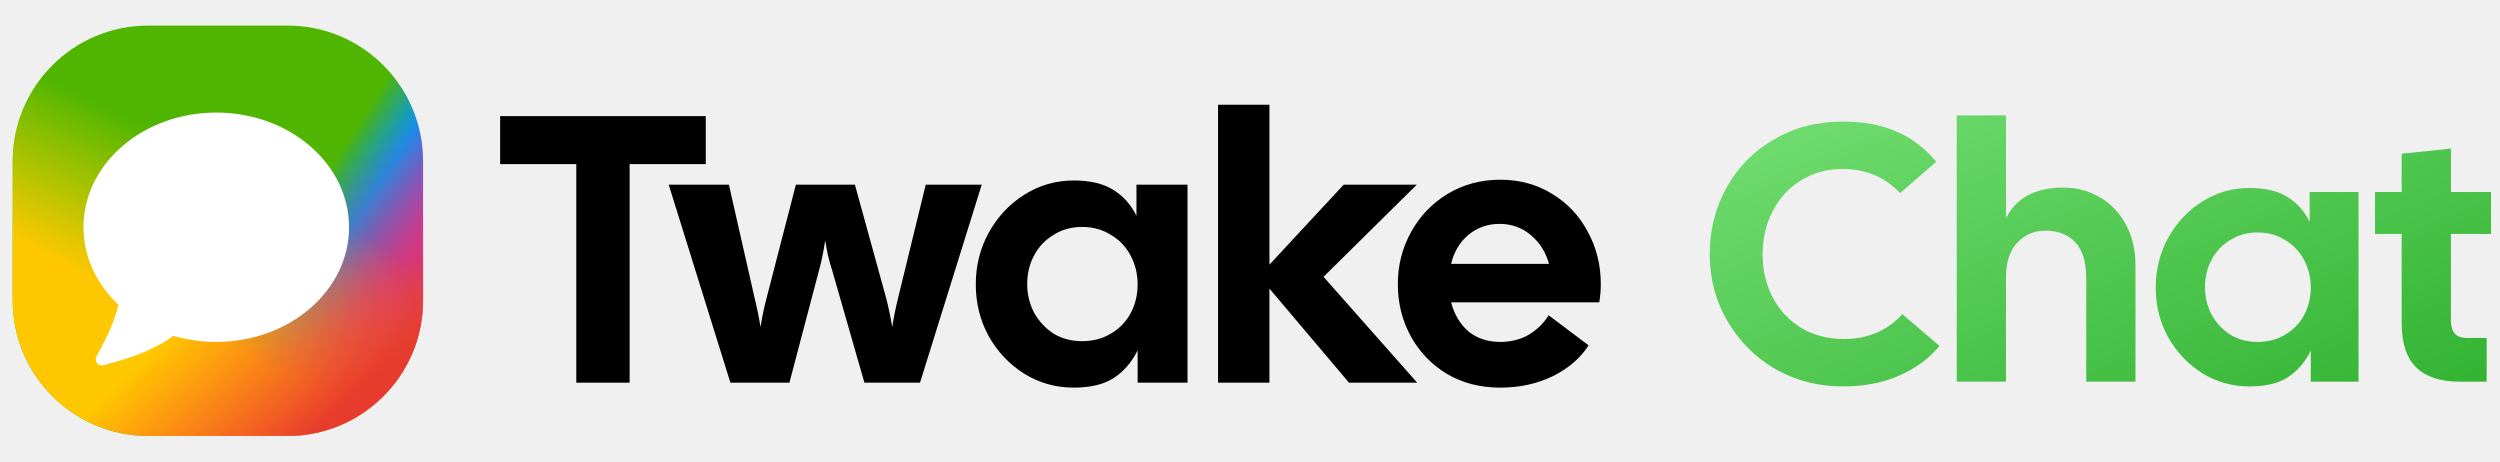
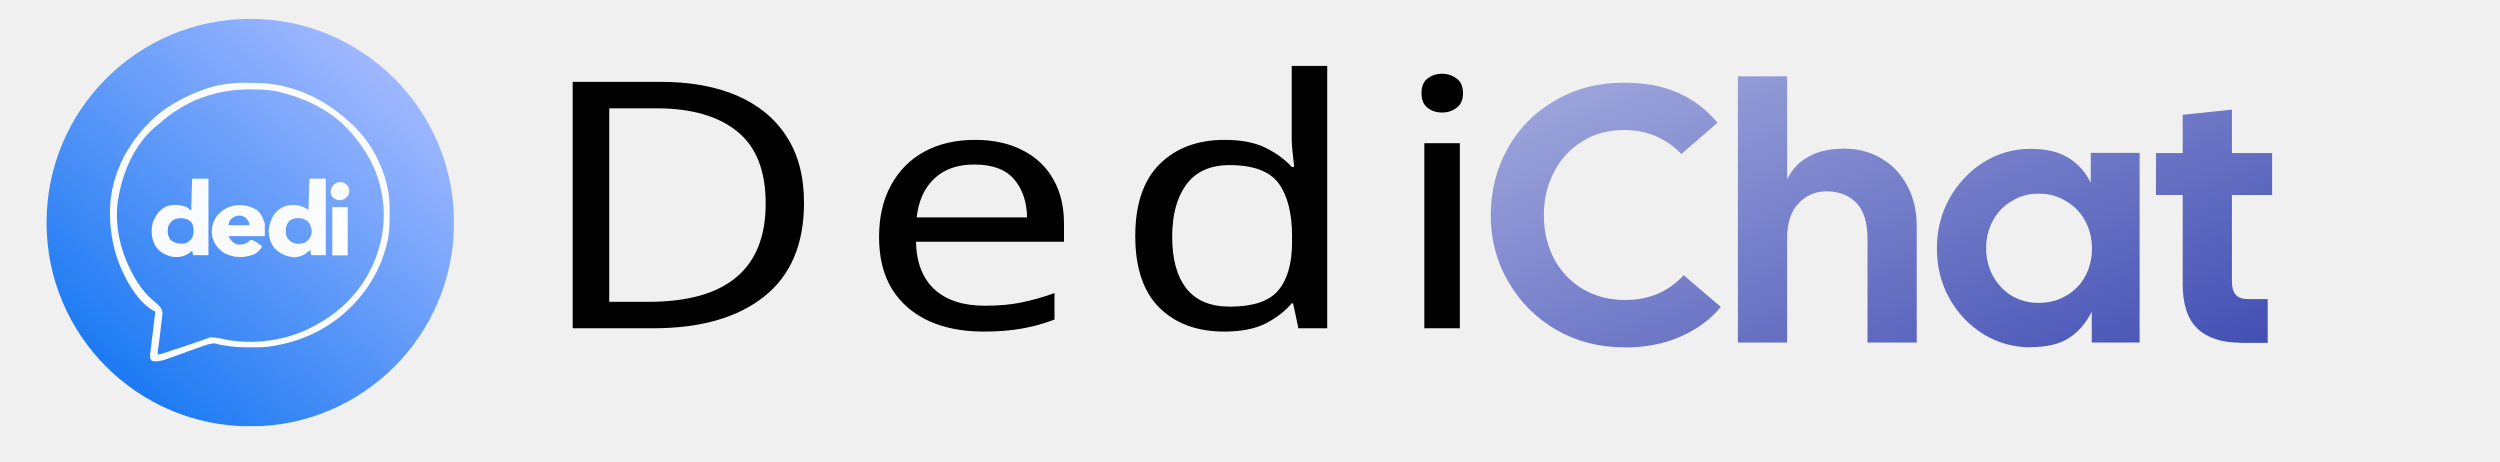
- <svg xmlns="http://www.w3.org/2000/svg" width="130" height="24" viewBox="0 0 130 24" fill="none">
-   <path d="M95.829 20.094C94.539 20.094 93.363 19.79 92.301 19.183C91.251 18.564 90.423 17.729 89.816 16.679C89.209 15.63 88.905 14.479 88.905 13.227C88.905 11.962 89.196 10.805 89.778 9.755C90.372 8.693 91.194 7.858 92.244 7.251C93.293 6.631 94.489 6.322 95.829 6.322C96.904 6.322 97.827 6.492 98.599 6.834C99.383 7.163 100.078 7.687 100.686 8.408L98.808 10.04C98.011 9.205 97.018 8.788 95.829 8.788C94.995 8.788 94.261 8.99 93.629 9.395C92.996 9.787 92.509 10.324 92.168 11.007C91.826 11.678 91.656 12.417 91.656 13.227C91.656 14.036 91.826 14.776 92.168 15.446C92.522 16.116 93.015 16.648 93.648 17.04C94.293 17.432 95.039 17.628 95.886 17.628C97.125 17.628 98.137 17.198 98.921 16.338L100.856 17.988C100.325 18.633 99.629 19.145 98.769 19.525C97.922 19.904 96.942 20.094 95.829 20.094Z" fill="url(#paint0_linear_55488_610)" />
-   <path d="M101.75 5.999H104.311V11.349C104.842 10.286 105.835 9.755 107.289 9.755C107.997 9.755 108.636 9.926 109.205 10.267C109.774 10.596 110.223 11.07 110.552 11.69C110.881 12.297 111.045 13.005 111.045 13.815V19.847H108.484V14.441C108.484 13.619 108.295 13.005 107.915 12.601C107.536 12.196 107.017 11.994 106.36 11.994C105.778 11.994 105.291 12.202 104.899 12.62C104.507 13.024 104.311 13.631 104.311 14.441V19.847H101.75V5.999Z" fill="url(#paint1_linear_55488_610)" />
-   <path d="M116.972 20.094C116.087 20.094 115.271 19.866 114.525 19.411C113.779 18.943 113.184 18.317 112.742 17.533C112.312 16.749 112.097 15.889 112.097 14.953C112.097 14.017 112.312 13.157 112.742 12.373C113.184 11.576 113.779 10.944 114.525 10.476C115.271 10.008 116.087 9.774 116.972 9.774C117.782 9.774 118.433 9.926 118.926 10.229C119.432 10.533 119.824 10.969 120.102 11.538V9.983H122.644V19.847H120.159V18.235C119.868 18.829 119.47 19.291 118.964 19.62C118.471 19.936 117.807 20.094 116.972 20.094ZM114.658 14.934C114.658 15.44 114.772 15.914 114.999 16.357C115.24 16.787 115.562 17.135 115.967 17.4C116.384 17.653 116.858 17.78 117.389 17.78C117.933 17.78 118.414 17.653 118.831 17.4C119.261 17.147 119.59 16.806 119.818 16.376C120.045 15.946 120.159 15.472 120.159 14.953C120.159 14.434 120.045 13.96 119.818 13.53C119.59 13.088 119.261 12.74 118.831 12.487C118.414 12.221 117.933 12.088 117.389 12.088C116.858 12.088 116.384 12.221 115.967 12.487C115.549 12.74 115.227 13.081 114.999 13.511C114.772 13.941 114.658 14.415 114.658 14.934Z" fill="url(#paint2_linear_55488_610)" />
-   <path d="M127.903 19.847C126.904 19.847 126.151 19.601 125.646 19.108C125.14 18.614 124.887 17.843 124.887 16.793V12.164H123.502V9.983H124.887V7.991L127.448 7.725V9.983H129.534V12.164H127.448V16.66C127.448 17.267 127.713 17.571 128.244 17.571H129.307V19.847H127.903Z" fill="url(#paint3_linear_55488_610)" />
-   <path d="M29.968 8.534H26.008V6.039H36.7V8.534H32.74V19.899H29.968V8.534Z" fill="black" />
-   <path d="M34.773 9.603H37.902L39.228 15.444C39.373 16.038 39.479 16.559 39.545 17.008C39.637 16.44 39.75 15.912 39.882 15.424L41.386 9.603H44.455L46.059 15.424C46.191 15.912 46.303 16.44 46.396 17.008C46.462 16.559 46.567 16.038 46.713 15.444L48.138 9.603H51.049L47.841 19.899H44.95L43.267 14.038C43.109 13.563 42.99 13.048 42.911 12.494C42.819 13.101 42.713 13.616 42.594 14.038L41.05 19.899H37.981L34.773 9.603Z" fill="black" />
-   <path d="M55.829 20.156C54.905 20.156 54.054 19.919 53.275 19.443C52.496 18.955 51.876 18.302 51.414 17.483C50.965 16.665 50.741 15.767 50.741 14.79C50.741 13.814 50.965 12.916 51.414 12.098C51.876 11.266 52.496 10.606 53.275 10.118C54.054 9.629 54.905 9.385 55.829 9.385C56.674 9.385 57.354 9.543 57.869 9.86C58.397 10.177 58.806 10.632 59.096 11.226V9.603H61.75V19.899H59.156V18.216C58.852 18.836 58.436 19.318 57.908 19.661C57.394 19.991 56.7 20.156 55.829 20.156ZM53.414 14.771C53.414 15.299 53.532 15.794 53.77 16.256C54.021 16.704 54.358 17.067 54.78 17.345C55.215 17.609 55.711 17.741 56.265 17.741C56.833 17.741 57.334 17.609 57.77 17.345C58.219 17.081 58.562 16.724 58.799 16.275C59.037 15.827 59.156 15.332 59.156 14.79C59.156 14.249 59.037 13.754 58.799 13.305C58.562 12.843 58.219 12.48 57.77 12.216C57.334 11.939 56.833 11.801 56.265 11.801C55.711 11.801 55.215 11.939 54.78 12.216C54.344 12.48 54.008 12.837 53.77 13.286C53.532 13.734 53.414 14.229 53.414 14.771Z" fill="black" />
-   <path d="M66.011 15.008V19.899H63.338V5.445H66.011V13.761L69.872 9.603H73.673L68.822 14.394L73.693 19.899H70.149L66.011 15.008Z" fill="black" />
-   <path d="M78.013 20.156C76.971 20.156 76.047 19.919 75.241 19.443C74.436 18.955 73.809 18.302 73.36 17.483C72.912 16.665 72.687 15.761 72.687 14.771C72.687 13.794 72.918 12.89 73.38 12.058C73.842 11.226 74.476 10.566 75.281 10.078C76.099 9.59 77.01 9.345 78.013 9.345C79.017 9.345 79.914 9.59 80.706 10.078C81.511 10.566 82.132 11.226 82.567 12.058C83.016 12.876 83.241 13.781 83.241 14.771C83.241 15.101 83.214 15.417 83.161 15.721H75.459C75.618 16.341 75.915 16.843 76.35 17.226C76.799 17.595 77.353 17.78 78.013 17.78C78.568 17.78 79.063 17.655 79.498 17.404C79.934 17.14 80.277 16.803 80.528 16.394L82.607 17.958C82.185 18.618 81.564 19.153 80.746 19.562C79.927 19.958 79.017 20.156 78.013 20.156ZM80.548 13.721C80.389 13.127 80.079 12.632 79.617 12.236C79.155 11.84 78.607 11.642 77.974 11.642C77.353 11.642 76.812 11.834 76.35 12.216C75.901 12.599 75.604 13.101 75.459 13.721H80.548Z" fill="black" />
-   <rect x="0.659" y="1.329" width="21.341" height="21.341" rx="7.048" fill="white" />
-   <rect x="0.659" y="1.329" width="21.341" height="21.341" rx="7.048" fill="url(#paint4_linear_55488_610)" />
-   <rect x="0.659" y="1.329" width="21.341" height="21.341" rx="7.048" fill="url(#paint5_linear_55488_610)" />
-   <rect x="0.659" y="1.329" width="21.341" height="21.341" rx="7.048" fill="url(#paint6_linear_55488_610)" />
-   <path d="M11.246 5.853C15.059 5.853 18.15 8.522 18.15 11.816C18.15 15.109 15.059 17.779 11.246 17.779C10.464 17.779 9.713 17.666 9.012 17.46C8.229 18.069 7.014 18.58 5.369 18.992C5.291 19.012 5.209 19.001 5.139 18.962C4.986 18.877 4.932 18.685 5.017 18.533L5.135 18.319C5.681 17.314 6.022 16.489 6.157 15.845C5.029 14.784 4.341 13.369 4.341 11.816C4.341 8.522 7.433 5.853 11.246 5.853Z" fill="white" />
+ <svg xmlns="http://www.w3.org/2000/svg" id="Layer_1" version="1.1" viewBox="0 0 130 24">
  <defs>
-     <linearGradient id="paint0_linear_55488_610" x1="95.573" y1="2.831" x2="106.484" y2="29.421" gradientUnits="userSpaceOnUse">
-       <stop stop-color="#74DF74" />
-       <stop offset="1" stop-color="#32B332" />
+     <style>
+       .st0 {
+         fill: url(#linear-gradient2);
+       }
+ 
+       .st1 {
+         fill: #fff;
+       }
+ 
+       .st2 {
+         fill: url(#linear-gradient1);
+       }
+ 
+       .st3 {
+         fill: #fafcfe;
+       }
+ 
+       .st4 {
+         fill: none;
+       }
+ 
+       .st5 {
+         fill: url(#linear-gradient4);
+       }
+ 
+       .st6 {
+         font-family: FranklinGothic-Medium, 'Franklin Gothic Medium';
+         font-size: 17.96px;
+         font-weight: 500;
+         letter-spacing: .07em;
+       }
+ 
+       .st7 {
+         fill: url(#linear-gradient3);
+       }
+ 
+       .st8 {
+         fill: #fbfcfe;
+       }
+ 
+       .st9 {
+         fill: url(#linear-gradient);
+       }
+ 
+       .st10 {
+         fill: #f9fbfe;
+       }
+ 
+       .st11 {
+         clip-path: url(#clippath);
+       }
+     </style>
+     <linearGradient id="linear-gradient" x1="80.48" y1="23.67" x2="91.39" y2="-2.92" gradientTransform="translate(0 26) scale(1 -1)" gradientUnits="userSpaceOnUse">
+       <stop offset="0" stop-color="#a5acdf" />
+       <stop offset="1" stop-color="#424fb3" />
    </linearGradient>
-     <linearGradient id="paint1_linear_55488_610" x1="95.573" y1="2.831" x2="106.484" y2="29.421" gradientUnits="userSpaceOnUse">
-       <stop stop-color="#74DF74" />
-       <stop offset="1" stop-color="#32B332" />
+     <linearGradient id="linear-gradient1" x1="88.71" y1="27.05" x2="99.62" y2=".46" gradientTransform="translate(0 26) scale(1 -1)" gradientUnits="userSpaceOnUse">
+       <stop offset="0" stop-color="#a5acdf" />
+       <stop offset="1" stop-color="#424fb3" />
    </linearGradient>
-     <linearGradient id="paint2_linear_55488_610" x1="95.573" y1="2.831" x2="106.484" y2="29.421" gradientUnits="userSpaceOnUse">
-       <stop stop-color="#74DF74" />
-       <stop offset="1" stop-color="#32B332" />
+     <linearGradient id="linear-gradient2" x1="99.27" y1="31.39" x2="110.18" y2="4.8" gradientTransform="translate(0 26) scale(1 -1)" gradientUnits="userSpaceOnUse">
+       <stop offset="0" stop-color="#a5acdf" />
+       <stop offset="1" stop-color="#424fb3" />
    </linearGradient>
-     <linearGradient id="paint3_linear_55488_610" x1="95.573" y1="2.831" x2="106.484" y2="29.421" gradientUnits="userSpaceOnUse">
-       <stop stop-color="#74DF74" />
-       <stop offset="1" stop-color="#32B332" />
+     <linearGradient id="linear-gradient3" x1="107.4" y1="34.72" x2="118.31" y2="8.13" gradientTransform="translate(0 26) scale(1 -1)" gradientUnits="userSpaceOnUse">
+       <stop offset="0" stop-color="#a5acdf" />
+       <stop offset="1" stop-color="#424fb3" />
    </linearGradient>
-     <linearGradient id="paint4_linear_55488_610" x1="22.001" y1="13.778" x2="16.223" y2="10.089" gradientUnits="userSpaceOnUse">
-       <stop offset="0.13" stop-color="#A033FF" />
-       <stop offset="0.61" stop-color="#0094FF" />
-       <stop offset="1" stop-color="#4FB500" />
-     </linearGradient>
-     <linearGradient id="paint5_linear_55488_610" x1="10.441" y1="7.998" x2="3.772" y2="21.337" gradientUnits="userSpaceOnUse">
-       <stop stop-color="#FFD600" stop-opacity="0" />
-       <stop offset="0.563" stop-color="#FFC700" />
-     </linearGradient>
-     <linearGradient id="paint6_linear_55488_610" x1="12.219" y1="13.778" x2="19.778" y2="21.782" gradientUnits="userSpaceOnUse">
-       <stop offset="0.03" stop-color="#FF3B30" stop-opacity="0" />
-       <stop offset="0.843" stop-color="#E73B2D" />
+     <clipPath id="clippath">
+       <rect class="st4" x="2.42" y=".98" width="21.18" height="21.18" />
+     </clipPath>
+     <linearGradient id="linear-gradient4" x1="6.22" y1="6.66" x2="21.15" y2="23.73" gradientTransform="translate(0 26) scale(1 -1)" gradientUnits="userSpaceOnUse">
+       <stop offset="0" stop-color="#1e7bf3" />
+       <stop offset=".99" stop-color="#a9bcff" />
    </linearGradient>
  </defs>
+   <path class="st9" d="M84.45,18.06c-1.29,0-2.47-.3-3.53-.91-1.05-.62-1.88-1.45-2.49-2.5-.61-1.05-.91-2.2-.91-3.45s.29-2.42.87-3.47c.59-1.06,1.42-1.9,2.47-2.5,1.05-.62,2.24-.93,3.59-.93,1.07,0,2,.17,2.77.51.78.33,1.48.85,2.09,1.57l-1.88,1.63c-.8-.83-1.79-1.25-2.98-1.25-.83,0-1.57.2-2.2.61-.63.39-1.12.93-1.46,1.61-.34.67-.51,1.41-.51,2.22s.17,1.55.51,2.22c.35.67.85,1.2,1.48,1.59.65.39,1.39.59,2.24.59,1.24,0,2.25-.43,3.04-1.29l1.93,1.65c-.53.65-1.23,1.16-2.09,1.54-.85.38-1.83.57-2.94.57Z" />
+   <path class="st2" d="M90.37,3.97h2.56v5.35c.53-1.06,1.52-1.59,2.98-1.59.71,0,1.35.17,1.92.51.57.33,1.02.8,1.35,1.42.33.61.49,1.32.49,2.12v6.03h-2.56v-5.41c0-.82-.19-1.44-.57-1.84-.38-.4-.9-.61-1.56-.61-.58,0-1.07.21-1.46.63-.39.4-.59,1.01-.59,1.82v5.41h-2.56V3.97Z" />
+   <path class="st0" d="M105.59,18.06c-.89,0-1.7-.23-2.45-.68-.75-.47-1.34-1.09-1.78-1.88-.43-.78-.64-1.64-.64-2.58s.21-1.8.64-2.58c.44-.8,1.04-1.43,1.78-1.9.75-.47,1.56-.7,2.45-.7.81,0,1.46.15,1.95.46.51.3.9.74,1.18,1.31v-1.56h2.54v9.86h-2.49v-1.61c-.29.59-.69,1.06-1.19,1.38-.49.32-1.16.47-1.99.47ZM103.28,12.91c0,.51.11.98.34,1.42.24.43.56.78.97,1.04.42.25.89.38,1.42.38s1.03-.13,1.44-.38c.43-.25.76-.59.99-1.02.23-.43.34-.9.34-1.42s-.11-.99-.34-1.42c-.23-.44-.56-.79-.99-1.04-.42-.27-.9-.4-1.44-.4s-1,.13-1.42.4c-.42.25-.74.59-.97,1.02-.23.43-.34.9-.34,1.42Z" />
+   <path class="st7" d="M116.52,17.82c-1,0-1.75-.25-2.26-.74-.51-.49-.76-1.26-.76-2.31v-4.63h-1.39v-2.18h1.39v-1.99l2.56-.27v2.26h2.09v2.18h-2.09v4.5c0,.61.26.91.8.91h1.06v2.28h-1.4Z" />
+   <text class="st6" transform="translate(27.75 17.07) scale(1.17 1)">
+     <tspan x="0" y="0">Dedi</tspan>
+   </text>
+   <g class="st11">
+     <g>
+       <rect class="st1" x="2.42" y=".98" width="21.19" height="21.19" rx="10.59" ry="10.59" />
+       <rect class="st5" x="2.42" y=".98" width="21.19" height="21.19" rx="10.59" ry="10.59" />
+       <path class="st3" d="M12.98,4.31h.11c.62,0,1.21.05,1.81.21.03,0,.07.02.1.03,1.25.33,2.32.99,3.26,1.87t.1.09c1.09,1.04,1.86,2.65,1.9,4.16,0,.16,0,.33,0,.49q0,.05,0,.1c0,.51-.02,1-.16,1.49,0,.03-.02.06-.02.09-.27.98-.73,1.88-1.4,2.65-.03.04-.07.08-.1.12-1.07,1.23-2.55,2.05-4.16,2.34-.04,0-.09.02-.13.03-.4.07-.79.09-1.19.08-.11,0-.21,0-.32,0-.43,0-.83-.04-1.26-.12-.06-.01-.12-.02-.18-.04-.05-.01-.1-.03-.15-.04-.29-.01-.54.1-.81.2-.06.02-.12.04-.18.06-.19.07-.39.14-.58.21-.22.08-.45.16-.67.24-.09.03-.18.06-.27.1q-.52.18-.79.09c-.11-.16-.1-.19-.08-.38,0-.05.01-.1.02-.15.04-.38.09-.76.14-1.14.01-.09.02-.17.03-.26.03-.21.05-.42.08-.63-.03-.01-.06-.03-.09-.04-.9-.47-1.61-1.87-1.92-2.79-.39-1.25-.49-2.67-.13-3.94,0-.03.02-.06.03-.09.29-1.05.86-1.95,1.58-2.75.04-.04.08-.09.12-.13.85-.89,1.95-1.48,3.11-1.87.03-.01.07-.02.1-.03.67-.21,1.37-.26,2.07-.26ZM8.24,6.46q-.1.09-.24.2c-1.03.92-1.62,2.29-1.84,3.63,0,.04-.02.08-.03.13-.18,1.35.14,2.67.78,3.85.02.04.05.09.07.13.24.42.53.82.89,1.14.03.03.07.06.11.1.07.06.14.12.21.18.15.14.23.23.26.44-.01.18-.03.35-.06.52,0,.06-.02.13-.02.19-.02.2-.05.4-.07.6-.01.1-.03.2-.04.31-.01.09-.02.18-.04.27q-.02.14-.02.29c.17-.03.32-.07.48-.13.05-.02.09-.03.14-.05.05-.02.1-.03.15-.05.05-.02.1-.04.16-.05.11-.04.22-.07.33-.11.17-.06.34-.11.5-.17.11-.04.21-.07.32-.11.05-.02.1-.03.15-.05.05-.02.09-.03.14-.05.04-.01.08-.03.12-.04q.1-.03.19-.08c.24-.01.45.02.68.07,1.56.34,3.31.11,4.72-.64.03-.02.06-.03.09-.05,1.03-.54,1.94-1.33,2.56-2.32.02-.03.04-.06.06-.09.84-1.36,1.19-3.07.82-4.64,0-.03-.02-.06-.02-.1,0-.03-.02-.06-.02-.1-.24-1-.74-1.86-1.4-2.65-.03-.04-.06-.07-.09-.11-.95-1.1-2.26-1.76-3.65-2.11-.03,0-.07-.02-.1-.03-.5-.12-1.01-.13-1.52-.13-.03,0-.06,0-.1,0-1.73,0-3.4.64-4.67,1.82Z" />
+       <path class="st1" d="M17.28,10.77h.8v2.51h-.8v-2.51Z" />
+       <path class="st8" d="M16.09,9.3c-.02.55-.03,1.08-.05,1.61-.18-.12-.36-.19-.57-.24-.37-.03-.64,0-.95.21-.34.26-.48.63-.54,1.04-.02.37.07.71.31,1,.31.3.6.42,1.02.46.33-.03.52-.12.76-.33.02-.02.04-.04.06-.06.02.1.03.19.05.28h.76v-3.98h-.85ZM16.16,12.28c-.08.15-.15.23-.28.33-.27.09-.49.1-.74-.03-.16-.14-.25-.24-.28-.46-.01-.27.02-.44.2-.65.22-.14.47-.16.71-.09.2.06.26.15.37.32.07.2.1.37.02.57Z" />
+       <path class="st10" d="M9.99,9.3c-.02.56-.03,1.11-.05,1.66q-.14-.14-.23-.19c-.36-.13-.72-.17-1.08-.03-.35.18-.56.48-.69.84-.1.43-.07.88.17,1.26.21.28.5.43.83.51.37.05.66-.01.96-.23.03-.03.06-.06.09-.09.02.08.03.16.05.24h.8v-3.98h-.85ZM9.98,12.39c-.14.17-.24.26-.46.28-.28,0-.44-.03-.66-.2-.14-.22-.16-.4-.12-.66.05-.18.15-.29.3-.39.24-.1.51-.1.74.01.16.08.2.15.26.32.03.22.05.43-.06.63Z" />
+       <path class="st8" d="M17.85,9.49c.6.26.27,1.05-.33.9-.62-.2-.27-1.07.33-.9Z" />
+       <path class="st3" d="M13.77,11.62c-.09-.27-.19-.53-.43-.71-.7-.42-1.55-.31-2.07.33-.23.34-.29.64-.24,1.04.09.41.32.67.66.9.52.23.98.25,1.51.05.2-.11.33-.22.43-.43-.03-.02-.06-.04-.09-.06-.04-.03-.08-.05-.11-.08-.13-.09-.25-.18-.41-.19q-.09.1-.2.17c-.17.08-.33.09-.51.07q-.28-.12-.43-.43h1.89v-.66ZM12.97,11.71h-1.09c.05-.26.08-.29.28-.43.15-.07.27-.09.43-.05.19.06.26.15.36.33.02.04.02.1.02.15Z" />
+     </g>
+   </g>
</svg>
